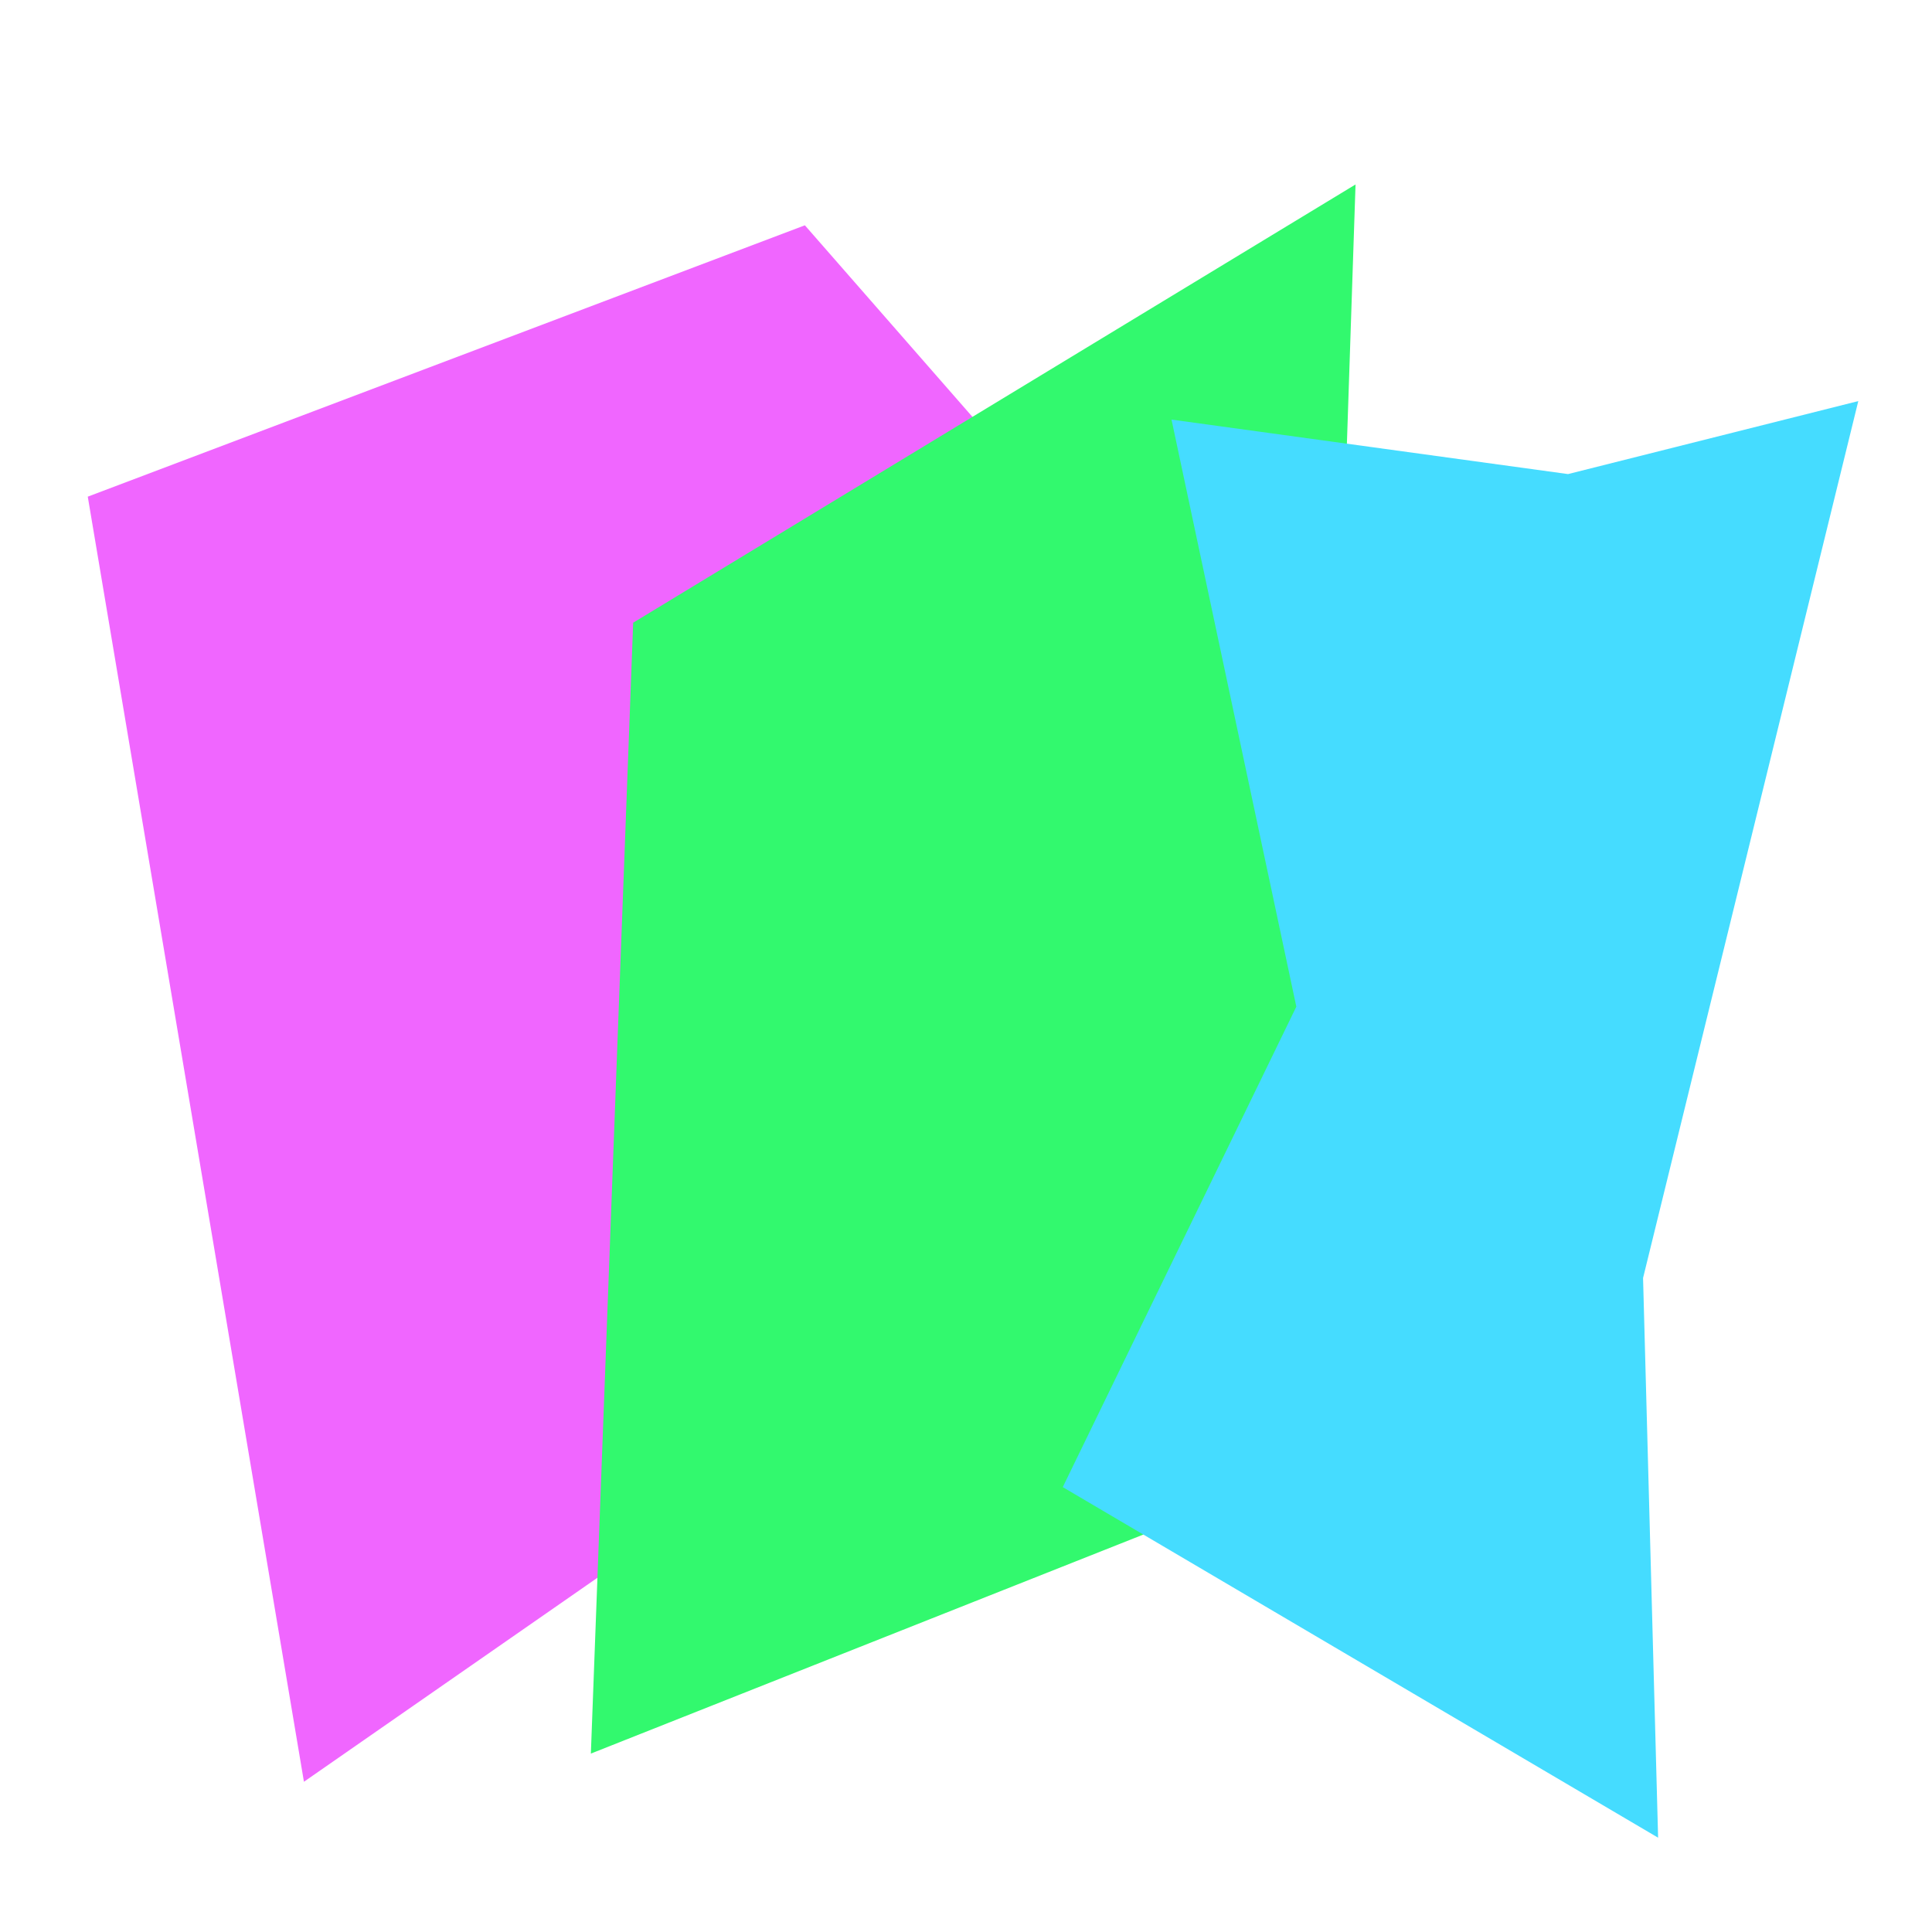
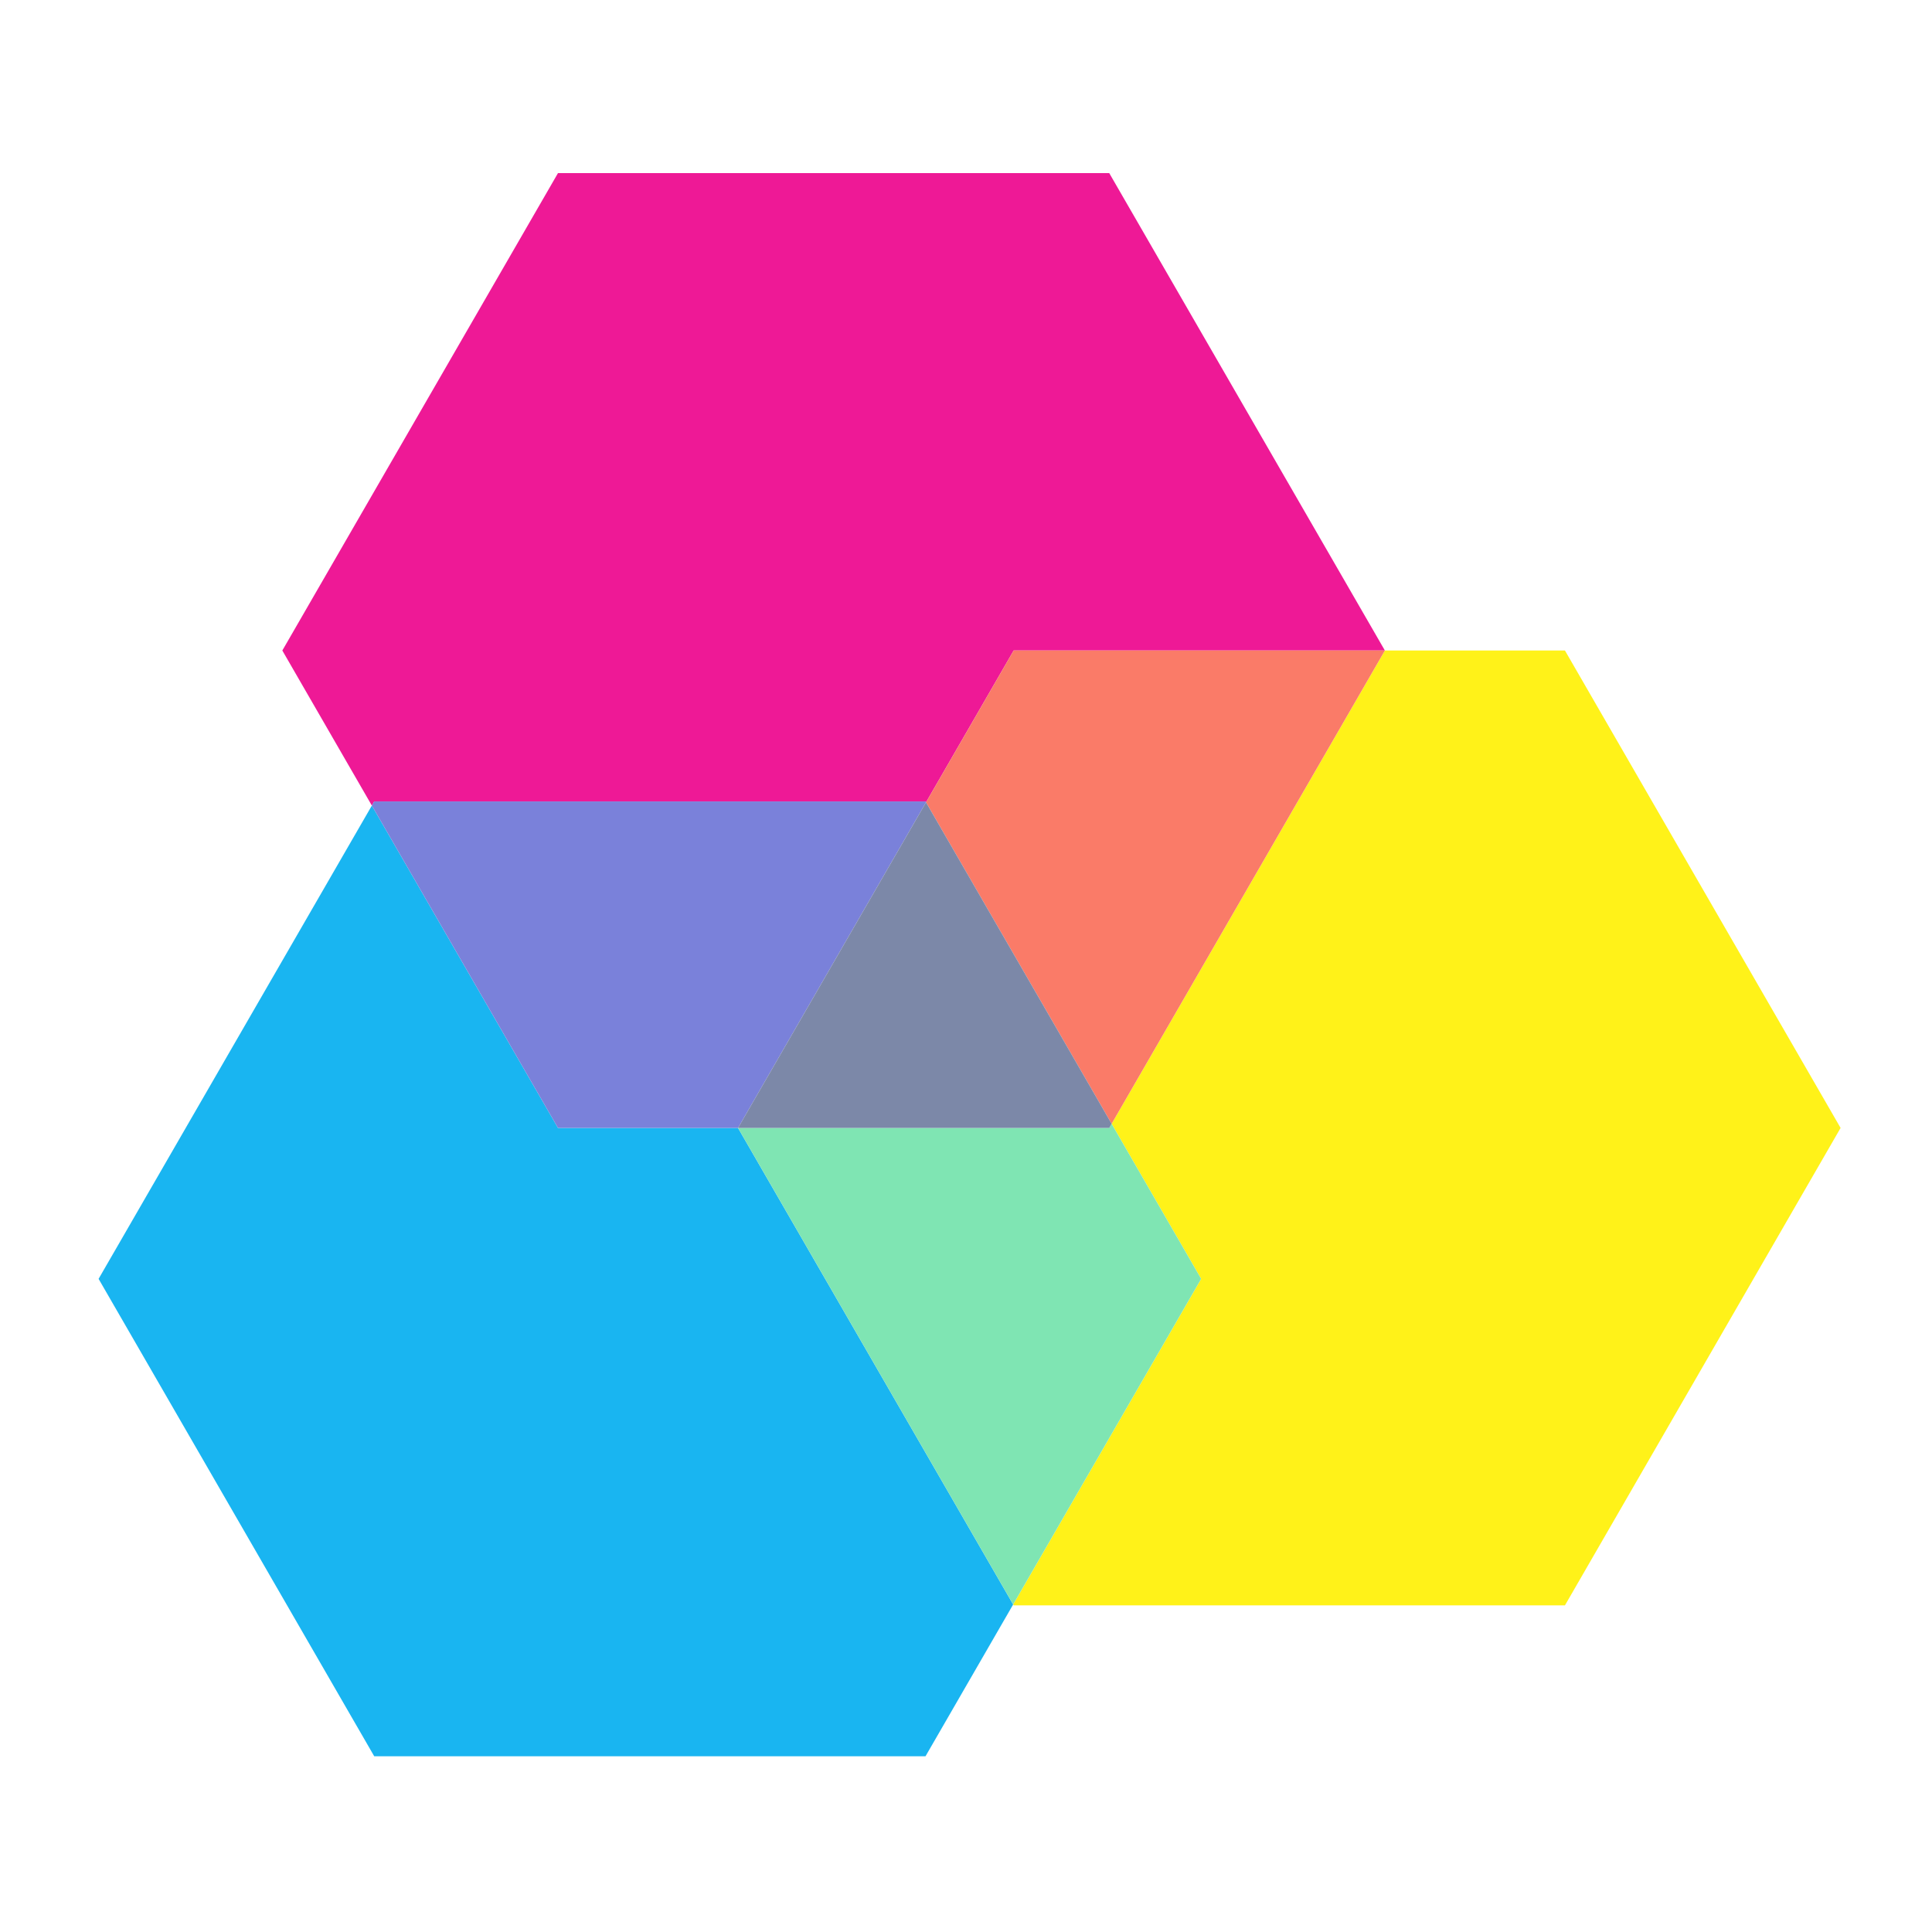
<svg xmlns="http://www.w3.org/2000/svg" version="1.1" id="Layer_1" x="0px" y="0px" width="128px" height="128px" viewBox="0 0 128 128" enable-background="new 0 0 128 128" xml:space="preserve">
-   <polygon fill="#F066FF" points="53.325,14.927 5.815,32.905 13.708,79.826 20.137,118.046 96.87,64.711 " />
-   <polygon fill="#32F96E" points="89.808,12.221 41.949,41.256 39.146,116.18 86.975,97.218 " />
-   <polygon fill="#45DCFF" points="103.887,31.409 77.616,27.799 85.885,66.695 70.411,98.525 109.854,121.752 108.857,84.671   123.117,26.573 " />
+   <g>
+     <polygon opacity="0.9" fill="#00ADEF" points="67.124,106.301 48.896,74.729 36.968,74.729 24.636,53.371 6.532,84.728    24.794,116.358 61.317,116.358 67.124,106.301 67.124,106.301  " />
+     <polygon opacity="0.9" fill="#FFF100" points="103.682,43.098 91.752,43.098 73.648,74.455 79.579,84.728 67.124,106.301    67.158,106.359 103.682,106.359 121.944,74.729  " />
+     <polygon opacity="0.9" fill="#00ADEF" points="67.124,106.301 67.124,106.301 79.579,84.728  " />
+     <polygon opacity="0.9" fill="#FFF100" points="67.124,106.301 67.124,106.301 79.579,84.728  " />
+     <polygon opacity="0.9" fill="#EC008B" points="61.317,53.097 61.351,53.156 67.158,43.098 91.752,43.098 73.49,11.468    36.968,11.468 18.705,43.098 24.636,53.371 24.794,53.097  " />
+     <polygon opacity="0.9" fill="#00ADEF" points="61.351,53.156 61.317,53.097 61.351,53.156  " />
+     <polygon opacity="0.9" fill="#EC008B" points="61.351,53.156 61.317,53.097 61.351,53.156  " />
+     <polygon opacity="0.9" fill="#00ADEF" points="24.636,53.371 24.794,53.097 24.636,53.371 36.968,74.729  " />
+     <polygon opacity="0.9" fill="#EC008B" points="24.636,53.371 24.794,53.097 24.636,53.371 36.968,74.729  " />
+     <polygon opacity="0.9" fill="#FFF100" points="73.648,74.455 91.752,43.098 73.648,74.455  " />
+     <polygon opacity="0.9" fill="#EC008B" points="73.648,74.455 91.752,43.098 73.648,74.455  " />
+     <polygon fill="#FA7B68" points="67.158,43.098 61.351,53.156 61.351,53.156  " />
+     <rect x="61.351" y="53.156" fill="#FA7B68" width="0" height="0" />
+     <polygon fill="#FA7B68" points="61.351,53.156 68.008,64.685 73.648,74.455 91.752,43.098 67.158,43.098  " />
+     <polygon fill="#FA7B68" points="68.008,64.685 61.351,53.156 61.351,53.156  " />
+     <rect x="39.783" y="90.515" transform="matrix(-0.5 -0.866 0.866 -0.5 8.6266 186.0109)" fill="#7FE5B3" width="36.455" height="0" />
+     <polygon fill="#7FE5B3" points="79.579,84.728 73.648,74.455 73.648,74.455  " />
+     <polygon fill="#7FE5B3" points="73.49,74.729 48.896,74.729 67.124,106.301 79.579,84.728 73.648,74.455  " />
+     <rect x="73.648" y="74.455" fill="#7FE5B3" width="0" height="0" />
+     <polygon fill="#7FE5B3" points="73.648,74.455 73.648,74.455 73.49,74.729  " />
+     <polygon fill="#7A81DA" points="61.351,53.156 61.317,53.097 24.794,53.097 24.636,53.371 36.968,74.729 48.896,74.729    48.896,74.729  " />
+     <polygon fill="#7C88A8" points="61.351,53.156 48.896,74.729 61.351,53.156  " />
+     <polygon fill="#7C88A8" points="48.896,74.729 48.896,74.729 48.896,74.729  " />
+     <polygon fill="#7C88A8" points="73.648,74.455 68.008,64.685 73.648,74.455  " />
+     <polygon fill="#7C88A8" points="48.896,74.729 48.896,74.729 73.49,74.729 73.648,74.455 68.008,64.685 61.351,53.156  " />
+   </g>
</svg>
